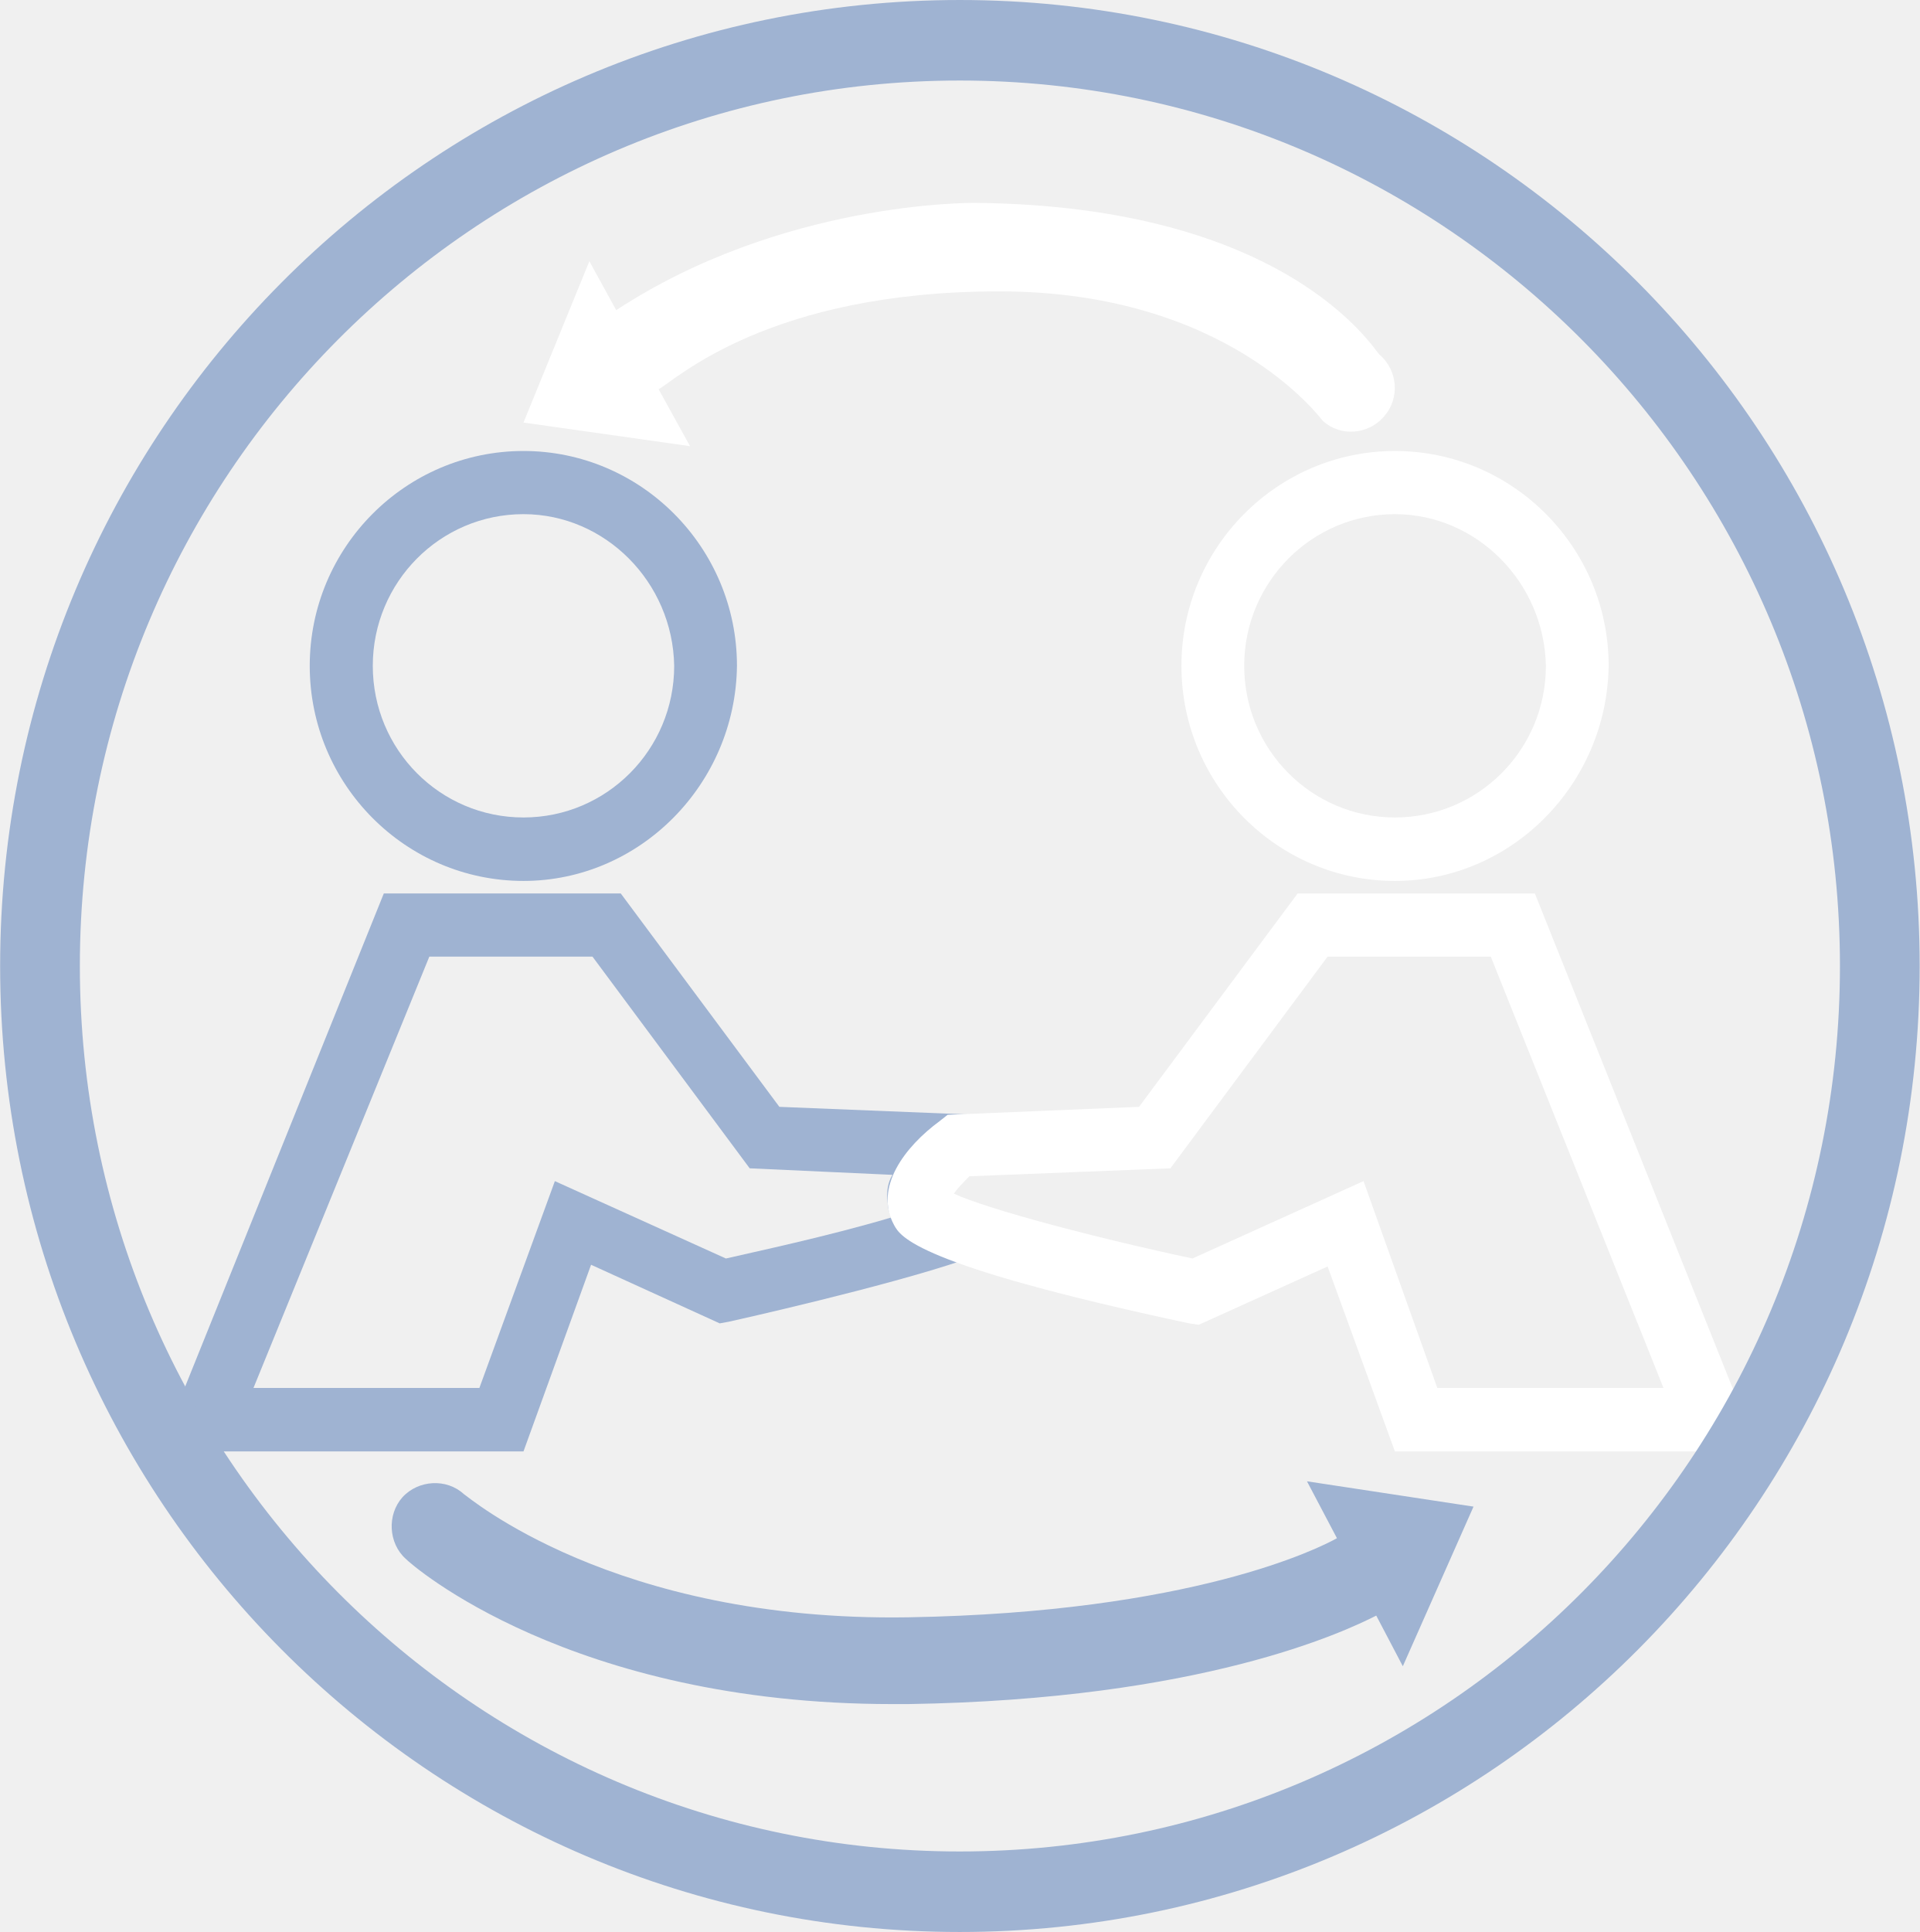
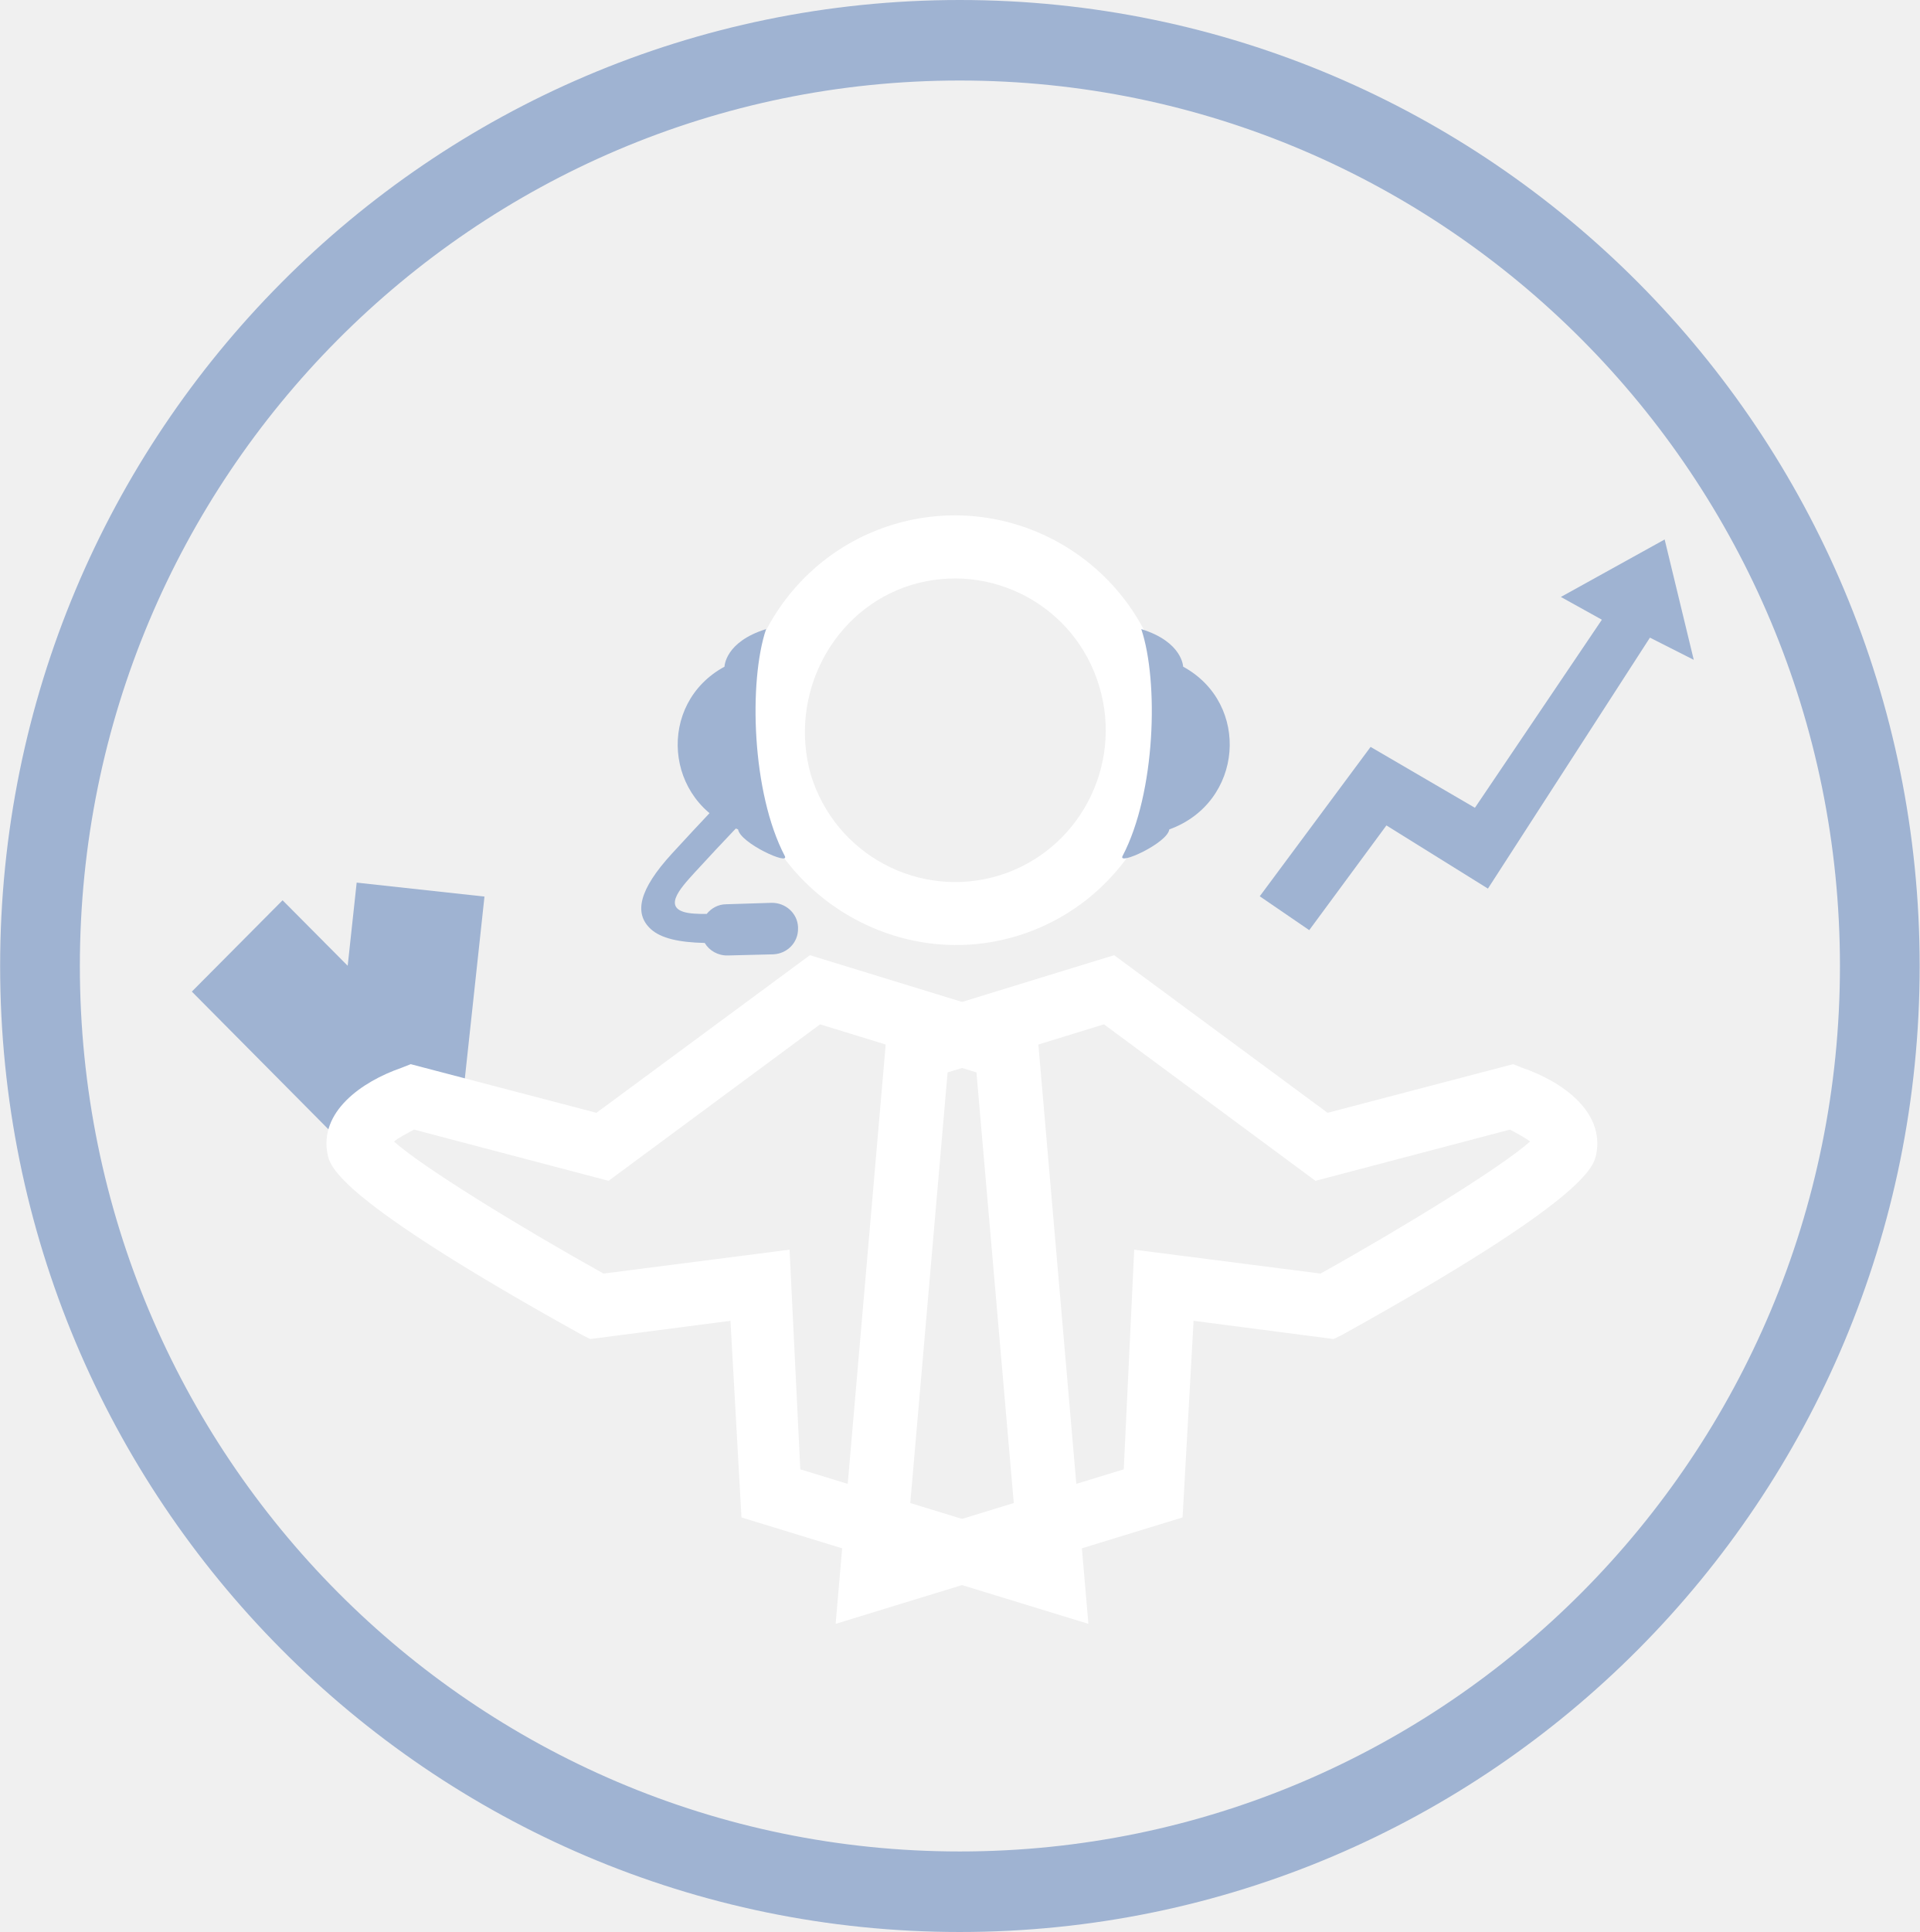
- <svg xmlns="http://www.w3.org/2000/svg" version="1.1" id="Layer_4" x="0px" y="0px" width="460.98px" height="463.81px" viewBox="0 0 460.98 463.81" enable-background="new 0 0 460.98 463.81" xml:space="preserve">
+ <svg xmlns="http://www.w3.org/2000/svg" version="1.1" id="Layer_2" x="0px" y="0px" width="460.98px" height="463.81px" viewBox="0 0 460.98 463.81" enable-background="new 0 0 460.98 463.81" xml:space="preserve">
  <g>
-     <path fill-rule="evenodd" clip-rule="evenodd" fill="#9FB3D2" d="M125.7,348.437H38.186L92.16,214.488h56.895l38.088,51.229   l65.99,2.664l-19.621,12.911c-2.239,1.502-4.889,4.166-5.634,5.67c0.405,0.339,1.495,1.159,3.395,1.501l19.62,7.242l-19.62,6.829   c-18.873,6.422-54.653,14.413-56.213,14.755l-2.242,0.41l-30.891-14.071L125.7,348.437z M60.863,333.207h54.245l18.126-49.66   l41.074,18.578c6.45-1.502,24.512-5.327,39.65-9.835c-0.407-1.162-0.815-2.322-0.815-3.416c-0.339-2.663,0-4.985,1.155-6.831   l-34.285-1.57l-37.749-50.822h-39.172L60.863,333.207z M125.7,211.482c-28.312,0-51.327-23.156-51.327-51.64   c0-28.418,23.015-51.574,51.327-51.574c28.241,0,51.258,23.156,51.258,51.574C176.619,188.326,153.602,211.482,125.7,211.482   L125.7,211.482z M125.7,123.432c-20.028,0-36.186,16.325-36.186,36.41c0,20.15,16.157,36.406,36.186,36.406   c19.959,0,36.185-16.256,36.185-36.406C161.546,139.757,145.32,123.432,125.7,123.432L125.7,123.432z" />
-     <path fill-rule="evenodd" clip-rule="evenodd" fill="#FFFFFF" d="M422.115,348.437h-87.174l-16.158-44.398l-30.959,14.003   l-2.239-0.342c-65.991-14.071-69.386-20.902-70.881-23.566c-4.955-9.086,2.649-18.92,10.934-25l1.9-1.504l45.961-1.912   l38.088-51.229h56.96L422.115,348.437z M345.125,333.207h54.313l-41.48-103.557h-39.175l-37.748,50.822l-48.269,1.912   c-1.495,1.504-2.989,3.074-3.734,4.168c8.281,3.823,34.283,10.655,57.3,15.572l41.075-18.578L345.125,333.207z M334.941,211.482   c-28.241,0-51.259-23.156-51.259-51.64c0-28.418,23.018-51.574,51.259-51.574c28.312,0,51.326,23.156,51.326,51.574   C385.859,188.326,362.913,211.482,334.941,211.482L334.941,211.482z M334.941,123.432c-19.96,0-36.186,16.325-36.186,36.41   c0,20.15,16.226,36.406,36.186,36.406c20.027,0,36.256-16.256,36.256-36.406C370.789,139.757,354.563,123.432,334.941,123.432   L334.941,123.432z" />
-     <path fill-rule="evenodd" clip-rule="evenodd" fill="#9FB3D2" d="M353.816,361.69l-39.988-6.079l7.195,13.66   c-4.14,2.322-34.691,17.829-102.925,18.991c-70.947,1.16-105.977-29.236-106.724-29.578c-4.142-3.825-10.931-3.415-14.731,0.752   c-3.734,4.166-3.395,10.997,0.745,14.753c1.495,1.572,39.58,34.905,116.911,34.905c1.155,0,2.647,0,3.8,0   c70.474-1.092,104.827-17.419,112.363-21.242l6.382,12.157L353.816,361.69z" />
-     <path fill-rule="evenodd" clip-rule="evenodd" fill="#FFFFFF" d="M125.7,101.439l39.988,5.669l-7.537-13.663   c4.142-2.254,26.341-23.496,81.81-23.496c55.061,0,77.262,30.737,77.668,31.08c4.142,3.825,10.931,3.415,14.733-1.095   c3.733-4.165,3.395-10.996-1.155-14.822c-1.492-1.502-22.268-35.655-96.948-36.407c-1.087,0-46.372-0.41-86.291,25.752   l-6.45-11.749L125.7,101.439z" />
-     <path fill-rule="evenodd" clip-rule="evenodd" fill="#9FB3D2" d="M230.456,0.001c127.297,0,230.492,103.827,230.492,231.904   c0,128.075-103.195,231.902-230.492,231.902S0.032,359.981,0.032,231.906C0.032,103.829,103.159,0.001,230.456,0.001L230.456,0.001   z M230.456,19.333c116.705,0,211.349,95.22,211.349,212.573c0,117.42-94.644,212.572-211.349,212.572   c-116.637,0-211.28-95.152-211.28-212.572C19.176,114.552,113.819,19.333,230.456,19.333L230.456,19.333z" />
+     <polygon fill-rule="evenodd" clip-rule="evenodd" fill="#9FB3D2" points="46.063,238.05 67.855,216.125 106.077,254.583    84.218,276.508  " />
+     <polygon fill-rule="evenodd" clip-rule="evenodd" fill="#9FB3D2" points="85.644,211.888 116.332,215.236 110.49,269.337    79.805,265.921  " />
+     <polygon fill="#9FB3D2" points="399.712,129.511 406.703,158.405 396.18,153.078 357.279,213.324 332.904,198.16 314.371,223.298    302.489,215.169 329.104,179.308 354.155,193.925 384.639,148.773 374.794,143.308  " />
+     <path fill-rule="evenodd" clip-rule="evenodd" fill="#FFFFFF" d="M200.651,389.831l83.305-25.546l2.647-47.201l33.606,4.373   l2.104-1.026c59.066-32.786,60.287-40.37,60.967-43.307c2.036-10.177-8.011-17.419-17.721-20.767l-2.239-0.886l-44.538,11.679   l-51.258-37.84l-54.447,16.734L200.651,389.831z M269.833,352.74l-51.937,15.918l9.642-111.206l37.543-11.544l50.784,37.568   l46.709-12.295c1.899,1.025,3.733,1.979,4.82,2.868c-6.857,6.079-29.738,20.22-50.309,31.694l-44.74-5.737L269.833,352.74z    M244.308,224.666c27.021-8.268,42.296-37.162,34.08-64.417c-8.283-27.185-36.933-42.556-64.022-34.29   c-27.021,8.265-42.362,37.161-34.081,64.414C188.839,217.492,217.557,232.859,244.308,224.666L244.308,224.666z M218.777,140.442   c19.146-5.809,39.38,4.983,45.15,24.247c5.837,19.266-4.957,39.618-24.033,45.492c-19.146,5.809-39.377-4.985-45.218-24.247   C189.245,166.604,200.042,146.246,218.777,140.442L218.777,140.442z" />
+     <path fill-rule="evenodd" clip-rule="evenodd" fill="#FFFFFF" d="M261.347,389.831l-83.305-25.546l-2.645-47.201l-33.677,4.373   l-2.036-1.026c-59.066-32.786-60.354-40.37-61.033-43.307c-2.036-10.177,8.077-17.419,17.719-20.767l2.239-0.886l44.606,11.679   l51.258-37.84l54.45,16.734L261.347,389.831z M192.165,352.74l51.938,15.918l-9.639-111.206l-37.546-11.544l-50.784,37.568   l-46.709-12.295c-1.9,1.025-3.8,1.979-4.818,2.868c6.789,6.079,29.736,20.22,50.307,31.694l44.672-5.737L192.165,352.74z" />
+     <path fill-rule="evenodd" clip-rule="evenodd" fill="#9FB3D2" d="M230.456,0c127.297,0,230.492,103.827,230.492,231.904   S357.753,463.809,230.456,463.809S0.032,359.982,0.032,231.905S103.159,0,230.456,0L230.456,0z M230.456,19.331   c116.705,0,211.349,95.152,211.349,212.574c0,117.419-94.644,212.571-211.349,212.571c-116.637,0-211.279-95.152-211.279-212.571   C19.177,114.483,113.819,19.331,230.456,19.331L230.456,19.331z" />
+     <path fill-rule="evenodd" clip-rule="evenodd" fill="#9FB3D2" d="M274.043,151.029c4.208,12.566,3.464,39.275-4.48,54.44   c-1.358,2.459,10.794-3.073,11.202-6.353c17.788-6.422,19.62-30.193,3.326-39.071C284.091,160.045,283.956,154.101,274.043,151.029   L274.043,151.029z" />
+     <path fill-rule="evenodd" clip-rule="evenodd" fill="#9FB3D2" d="M183.95,151.029c-4.21,12.566-3.461,39.275,4.481,54.44   c1.358,2.459-10.729-3.073-11.202-6.353c-17.786-6.422-19.62-30.193-3.26-39.071C173.97,160.045,174.04,154.101,183.95,151.029   L183.95,151.029z" />
+     <path fill="#9FB3D2" d="M180.079,195.359c0,0-6.109,6.285-13.373,14.21c-3.189,3.55-8.691,9.222,0.068,9.767   c0.882,0.068,1.834,0.068,2.918,0.068c1.088-1.367,2.785-2.322,4.688-2.322l10.862-0.342c3.395-0.068,6.245,2.527,6.379,5.807   v0.342c0.071,3.348-2.579,6.079-5.974,6.216l-10.863,0.271c-2.375,0.071-4.479-1.16-5.567-3.003   c-6.11-0.137-10.523-1.094-12.966-3.348c-4.073-3.758-2.852-9.428,5.092-18.103c7.129-7.786,13.441-14.345,13.441-14.413   L180.079,195.359z" />
  </g>
</svg>
